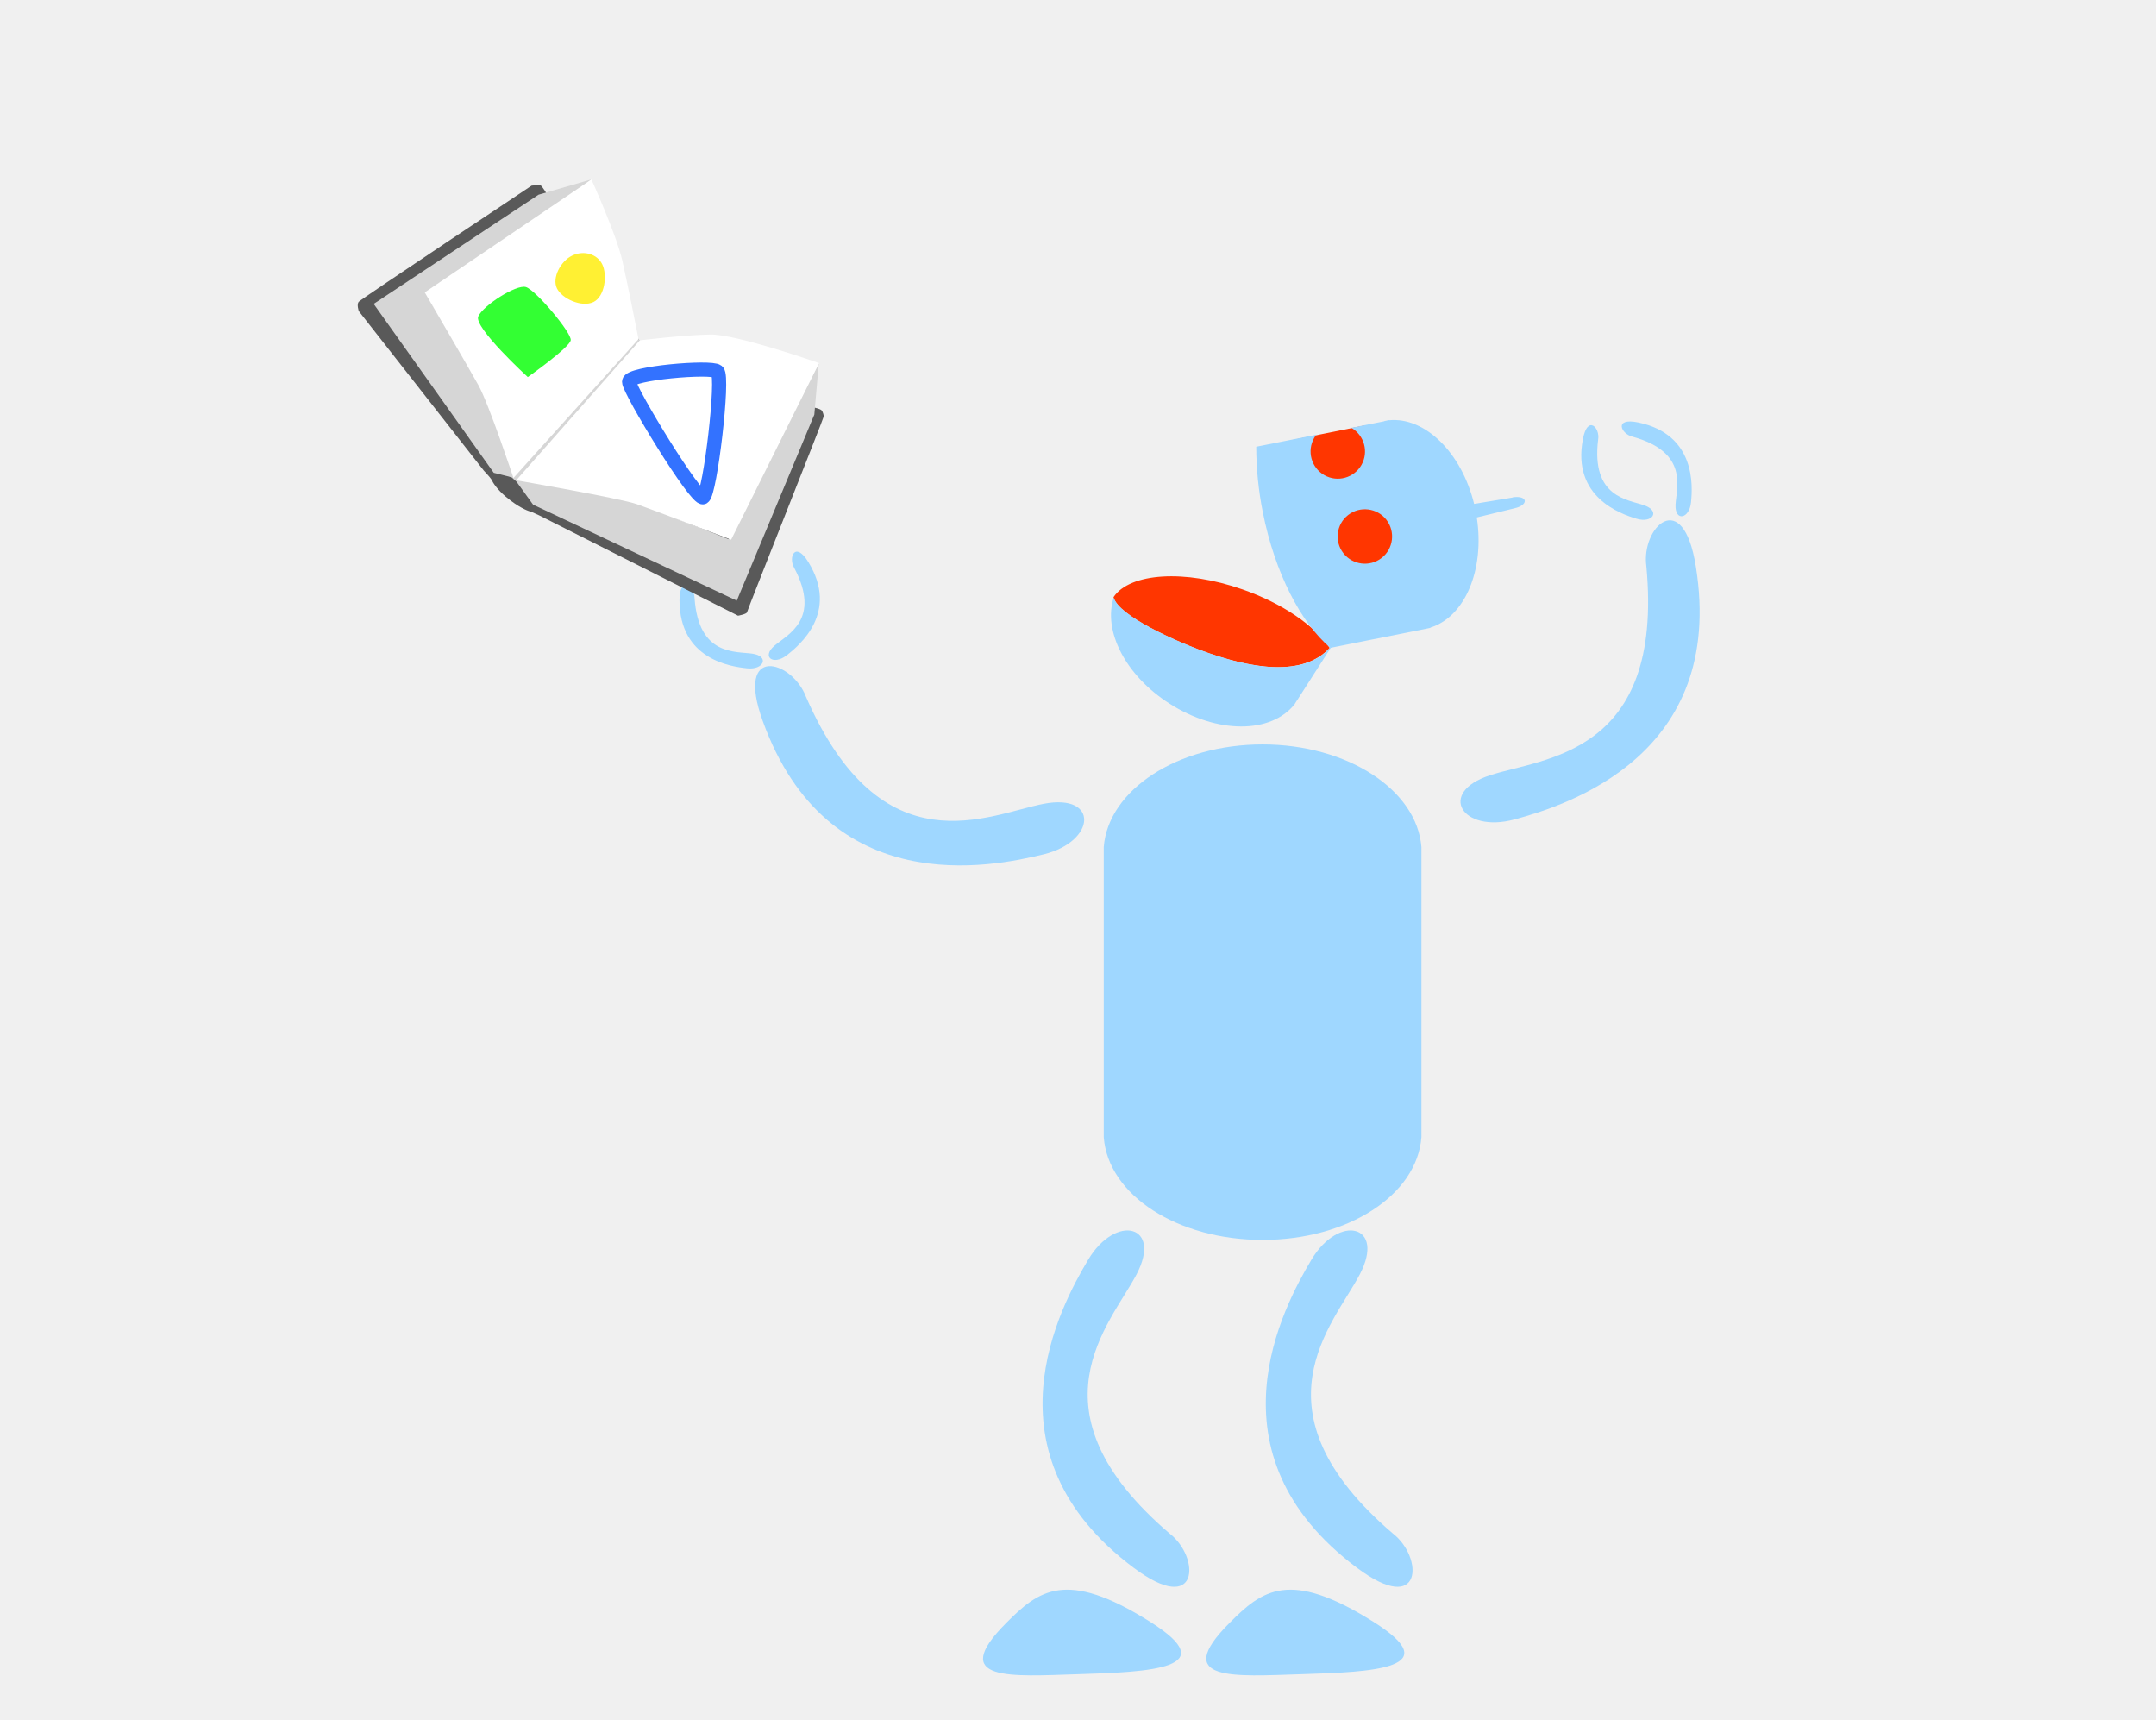
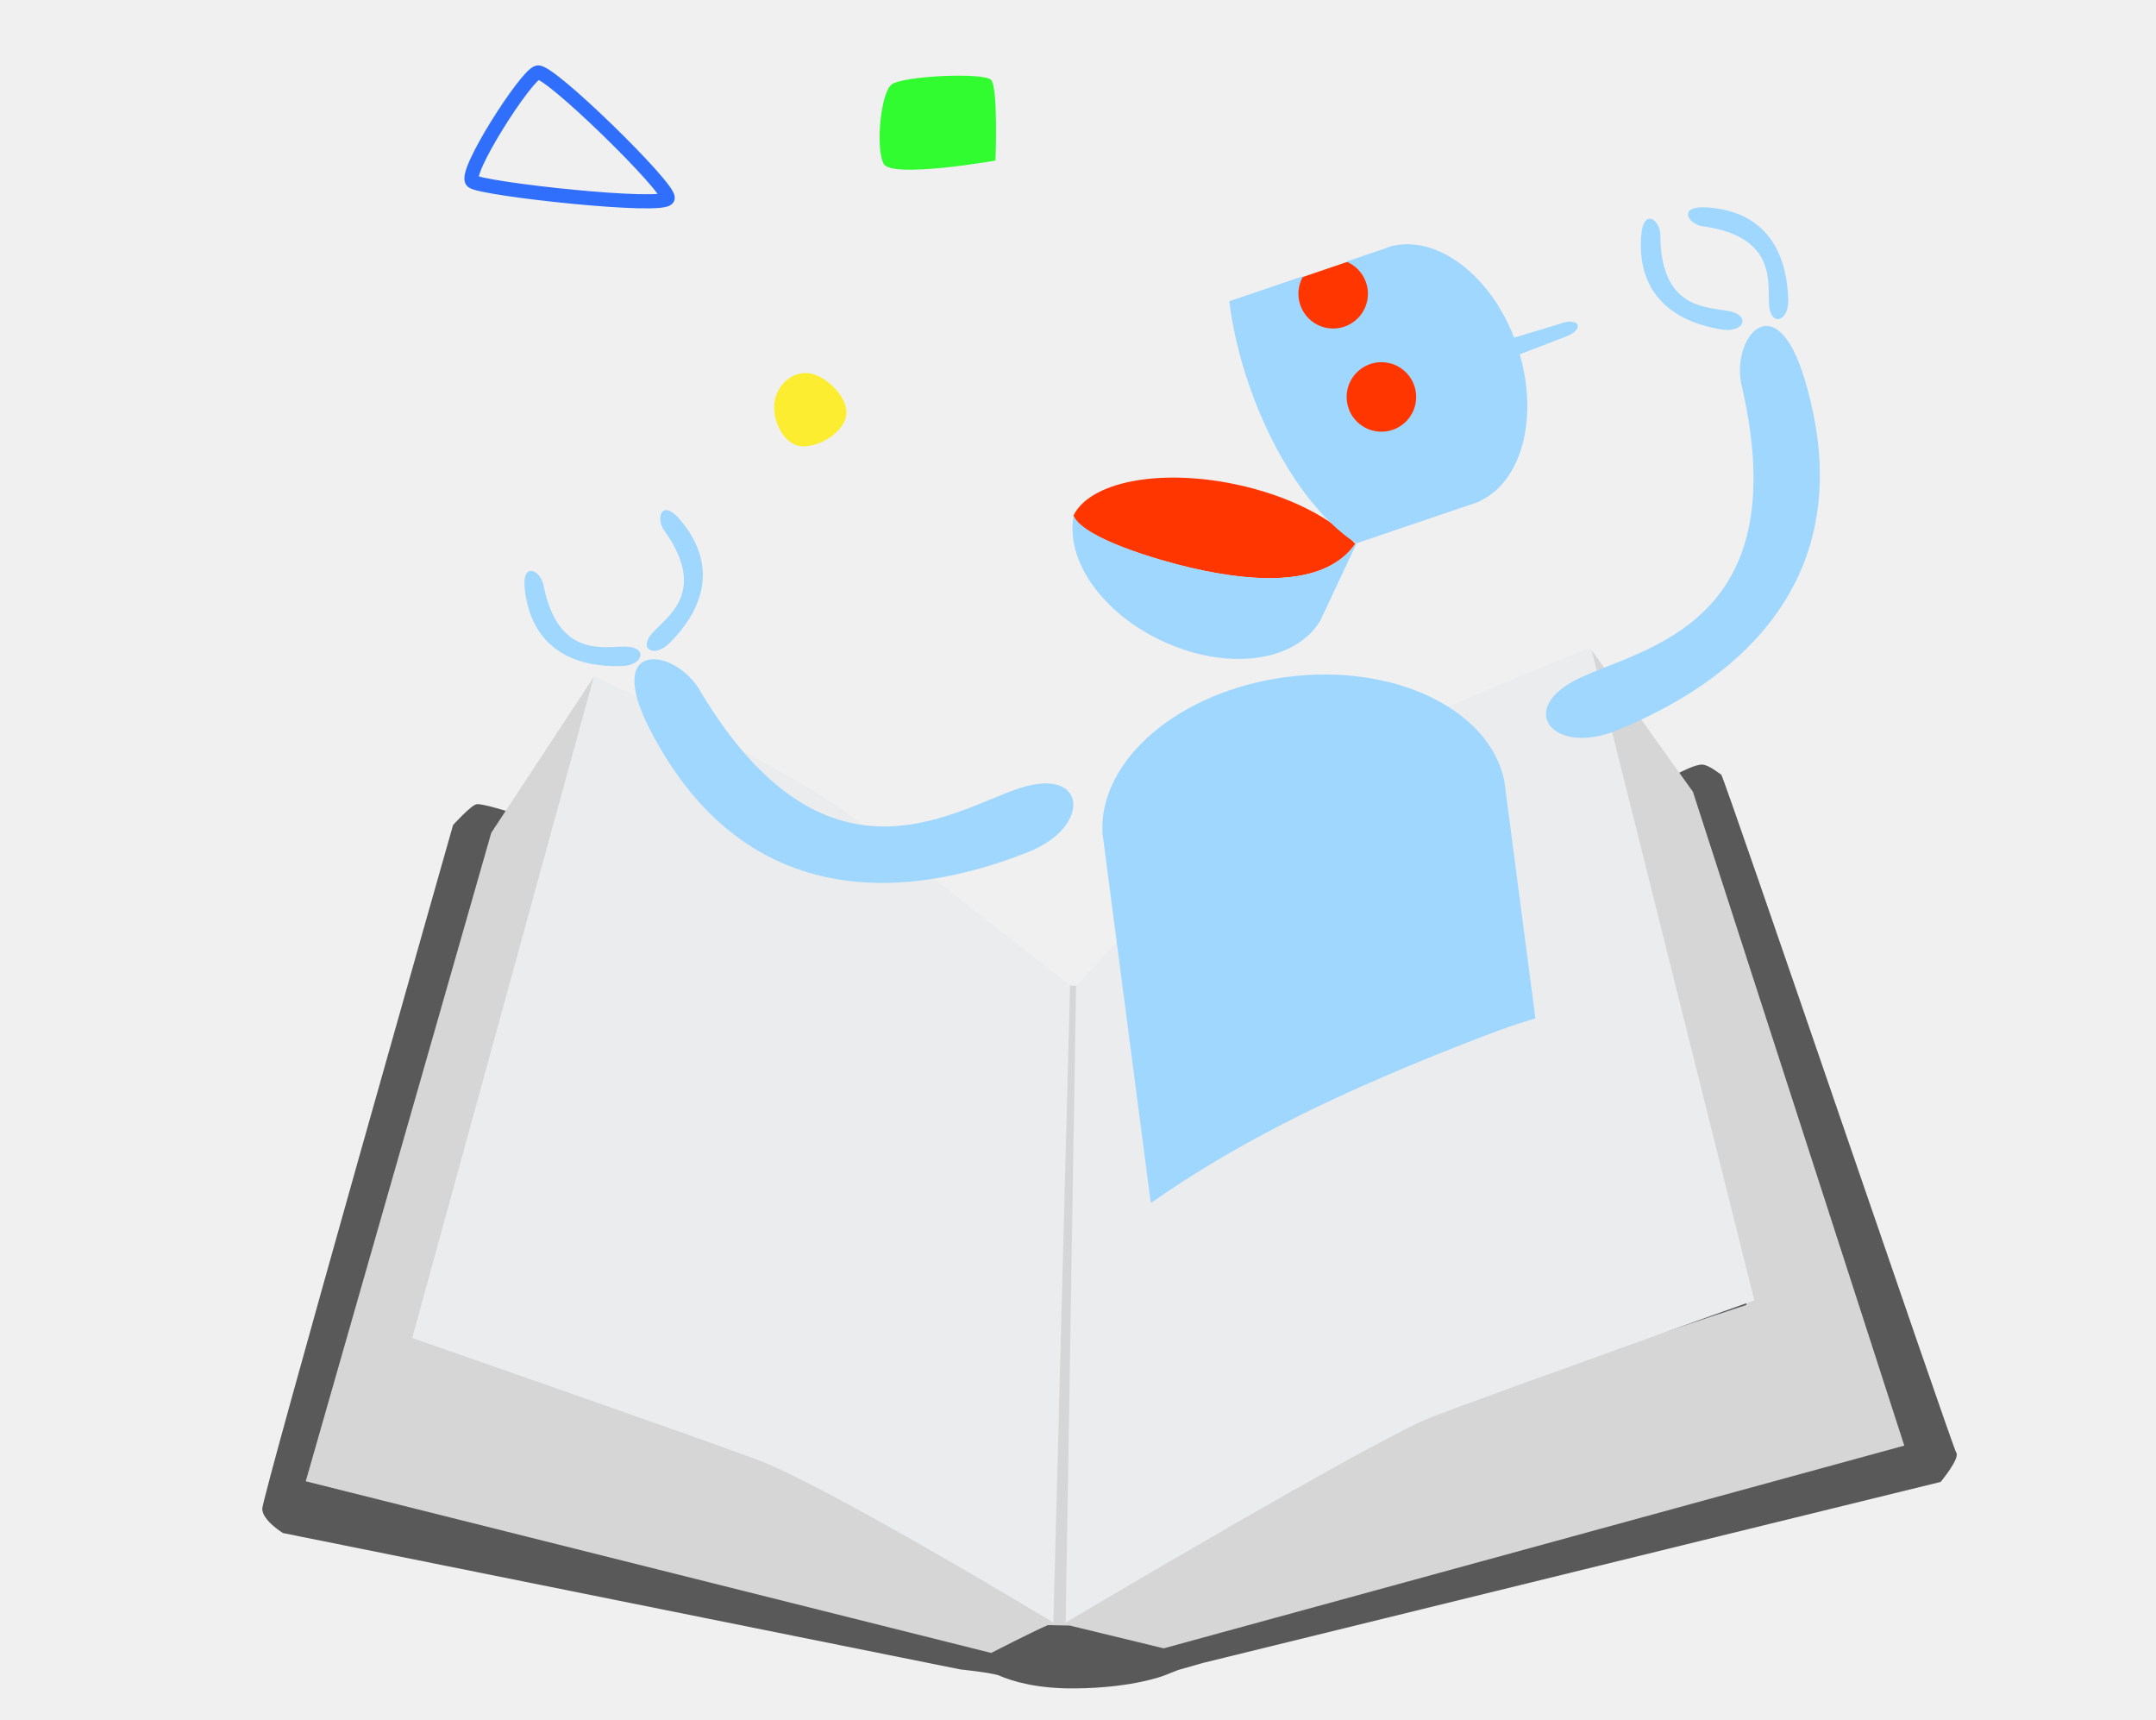
- <svg xmlns="http://www.w3.org/2000/svg" version="1.1" id="Layer_1" x="0px" y="0px" viewBox="0 0 3052.7 2434.2" style="enable-background:new 0 0 3052.7 2434.2;" xml:space="preserve">
+ <svg xmlns="http://www.w3.org/2000/svg" version="1.1" x="0px" y="0px" viewBox="0 0 3052.7 2434.2" style="enable-background:new 0 0 3052.7 2434.2;" xml:space="preserve">
  <style type="text/css">
- 	.st0{fill:#9FD7FF;}
- 	.st1{fill:#FF3600;}
- 	.st2{fill:#595959;}
- 	.st3{fill:#D6D6D6;}
- 	.st4{fill:#FFFFFF;}
+ 	.st0{fill:#595959;}
+ 	.st1{fill:#D6D6D6;}
+ 	.st2{fill:#EBECED;}
+ 	.st3{fill:#9FD7FF;}
+ 	.st4{fill:#FF3600;}
	.st5{opacity:0.8;fill:#FFEC00;}
	.st6{opacity:0.8;fill:#00FF00;}
	.st7{opacity:0.8;fill:none;stroke:#004FFF;stroke-width:20;stroke-miterlimit:10;}
</style>
-   <path id="Path_6" class="st0" d="M983.4,846.4c-0.4-16.9-21.5-32.1-21.3,3.7c0.3,83.4,72.5,93.6,96,96c23.4,2.4,31.6-17,7.6-20.7  C1041.6,921.7,989.1,929.1,983.4,846.4z" />
-   <path id="Path_1" class="st0" d="M2331.1,801.7c-7.8-54.7,51.9-114.3,70.1,0.5c42.8,267.2-182.9,337.8-256.8,357.8  c-73.9,20-110.3-37.8-34.8-62.5C2185,1072.7,2356.1,1069.6,2331.1,801.7z" />
-   <path id="Path_2" class="st0" d="M2311.7,618.2c-16.6-3.8-27.2-27.5,7.8-20.2c81.7,17,77.2,89.7,74.8,113.2  c-2.3,23.4-23,27.6-21.9,3.1C2373.7,690.1,2391.5,640.4,2311.7,618.2z" />
-   <path id="Path_3" class="st0" d="M2262.8,622.3c3-16.7-15-35.8-21.6-0.5c-15.6,81.8,53.3,105.7,75.9,112.5  c22.6,6.9,34.4-10.6,11.2-18.9C2305.3,707.1,2252.7,704.6,2262.8,622.3z" />
-   <path id="Path_4" class="st0" d="M1141.1,986.2c-19.5-51.6-100.8-75-61.2,34.3c91.8,254.6,323.5,207.1,397.9,188.9  c74.4-18.3,78.3-86.4,0.3-71.6C1400.1,1152.7,1248.8,1232.8,1141.1,986.2z" />
-   <path id="Path_5" class="st0" d="M1124.5,803.8c-8.7-14.7,1.3-38.6,20-8.2c43.8,71-12.1,117.7-30.8,132.2  c-18.7,14.4-35.8,2.3-17.2-13.7C1115,898.2,1163.2,877.1,1124.5,803.8z" />
-   <path id="Path_7" class="st1" d="M1824.7,637c-1.5,12.7-0.5,25.6,2.9,37.9c7.3,27.5,21.1,53.6,35.9,77.8c13,21.3,26.8,45.7,48,59.8  c14.6,9.6,31.7,14.9,48,21.8c7.8-9.3,15.2-18.9,22-29c7.7-11.2,15.4-23.7,17.7-37.3c2.5-15.2-0.6-31.8-3.8-46.7  c-3.5-15.4-8.7-30.3-15.4-44.6c-12.7-26.8-29.9-51-47.9-74.4L1827,623.5C1826,627.8,1825.2,632.4,1824.7,637z" />
-   <path id="Path_8" class="st1" d="M1576.6,846.2c8.3,26.4,87.7,61,121,73.5c74.5,27.9,147.4,38.6,185.1-2.5  c-21-31.2-66.2-62.8-123.3-82.8c-82-28.7-159.6-23.5-182.7,10.8C1576.9,845.5,1576.8,845.8,1576.6,846.2z" />
-   <path id="Path_9" class="st0" d="M1887.8,911.4c-36.2,47.9-112.1,37.5-189.9,8.2c-33.5-12.6-113-47.2-121-73.7  c-15.5,47.5,17,110.6,79.1,150.2c66.8,42.8,143.6,43.1,177.2,0.6l0,0l0.8-1.4l2.6-4.1c0.1-0.1,0.3-0.2,0.3-0.4  c0-0.2,0.1-0.3,0.3-0.4L1887.8,911.4z" />
-   <path id="Path_10" class="st0" d="M2091,732.5l53.6-13c9.2-2,15.1-6.8,14.3-10.9c-0.8-4.1-8.1-6.1-17.4-4.5l0,0.2l-0.3,0.1l0,0  l-54,8.9c-17.8-72.6-69.5-123.4-120.5-118.4l-0.1-0.3l-1.5,0.4l-4.9,1.1c-0.1,0.1-0.3,0.1-0.5,0.2s-0.3,0.1-0.5,0.2l-45.9,9.1  c18.5,10.6,24.9,34.1,14.4,52.6c-10.6,18.5-34.1,24.9-52.6,14.4c-18.5-10.6-24.9-34.1-14.4-52.6c0.9-1.6,1.9-3.1,3.1-4.6l-85.1,17  c0.1,31.3,3.2,62.5,9.4,93.1c17.1,86,54.3,156.8,95.6,191.6l140.2-28l1.5-0.4l-0.1-0.3C2074.3,873.2,2102.4,806.5,2091,732.5z   M1902.1,783.1c-13.1-16.8-10-41.1,6.8-54.1s41.1-10,54.1,6.8s10,41.1-6.8,54.1C1939.4,802.9,1915.2,799.9,1902.1,783.1  C1902.1,783.1,1902.1,783.1,1902.1,783.1z" />
-   <path id="Path_11" class="st0" d="M2012.6,1199.1c-6.4-80.9-104.6-145.3-224.9-145.3s-218.5,64.2-224.9,145.3v410.8  c6.4,82.2,104.6,145.3,224.9,145.3s218.5-63.1,224.9-145.3V1199.1z" />
-   <g>
-     <path class="st2" d="M1057.8,866.5c0.3-2.9,109.1-276,108.7-277.4c-0.4-1.4-1.2-6.1-3.1-8.2c-1.9-2.1-9.6-3.8-9.6-3.8l-248.3-94.8   L774.6,275c0,0-6.8-11.2-8.9-12.4c-2.1-1.2-13,0.2-13,0.2S511,423.4,507.9,427.2c-3.1,3.8,0.1,13.2,0.1,13.2l177,225.8   c0,0,8.3,8.7,10.5,12.1c3,6.1,8.9,14.9,20.6,24.8c18.6,15.7,31.7,20,31.7,20l5.8,2l9.7,4.4L1045,871.6   C1045,871.6,1057.5,869.4,1057.8,866.5z" />
-     <path class="st3" d="M1153,586.9l6.3-72.3l-127.8,248.7c-23.7-9.7-169.8-69.4-196.9-71.7c-18-1.5-52.7-5.3-77.1-8l150.7-199.7   l-7.4-7.1L726.6,673.5c-1-10.8-4.4-46.7-5-57.6c-0.6-10.6-82.9-142.6-111-187.4L837.2,254l-74.6,21.6L529.1,430.2l170,239.1   c0,0,18.4,4.4,25.4,6.5l6.8,6l23.5,32.6l288.4,135.9L1153,586.9z" />
-     <path class="st4" d="M730.9,679.9c0,0,146.9,25.4,170.8,33.8c23.9,8.4,133.5,50.3,133.5,50.3L1159.7,514c0,0-116.5-41-153.8-40.4   c-37.3,0.5-100,8.2-100,8.2L730.9,679.9z" />
-     <path class="st4" d="M727,676.6c0,0-34.6-104.3-49.6-131.3c-15-27-76-131.4-76-131.4l236-159.8c0,0,35.4,77.8,43.9,115.5   S904.1,480,904.1,480L727,676.6z" />
-     <path class="st5" d="M840.2,427.6c-16.5,7.9-44.6-4.7-51.7-19.5c-7.1-14.8,5.2-38.4,21.6-46.3c16.5-7.9,35.6-2.3,42.7,12.5   C860,389,856.7,419.6,840.2,427.6z" />
-     <path class="st6" d="M747.3,533.8c0,0-77-70.5-70.1-85.9c6.9-15.5,53.6-45.4,67.3-41.6c13.6,3.7,65.1,64.9,63.6,75.3   C806.6,491.9,747.3,533.8,747.3,533.8z" />
-     <path class="st7" d="M995.7,703.9c-9.7,5.6-105.2-151.4-105-163.6c0.2-12.2,115.8-22,125.1-14.5S1005.4,698.3,995.7,703.9z" />
+   <g id="Layer_2">
+     <g>
+       <path class="st0" d="M2769.9,2056.4c-5.6-8-328.7-957.2-332.8-959.8c-4.1-2.6-16.7-13.1-26.2-14.2c-9.5-1.1-33.2,11.5-33.2,11.5    l-853.8,304.3l-798.6-247.5c0,0-42.5-13.8-50.6-12.2c-8.1,1.6-33.2,29.4-33.2,29.4s-270.6,951.5-270.2,968.1    c0.4,16.6,29.4,34.2,29.4,34.2l958.9,193c0,0,40.9,4.2,54,8.3c21.1,9.2,56,19.1,108.4,18.6c82.9-0.7,126.5-18.3,126.5-18.3    l19.5-7.7l35.1-10l1044.7-256.3C2747.9,2097.7,2775.5,2064.4,2769.9,2056.4z" />
+       <path class="st1" d="M2397,1120.8l-144-201.3l219.9,927.7c-83,27.3-593.8,196.3-669.2,250.4c-50,35.9-148.4,103-217.6,150    l-51.8-851.3l-34.8-2l-15.7,895.7c-26.6-25.7-115-111.3-140.6-138.1c-25-26.3-531-185.9-702.9-239.6l200.8-954.7l-145.5,221.3    l-262.7,918l970.5,243c0,0,57.5-29.6,80.3-39.4l30.9,0.6l133.1,32.3l1048.6-287L2397,1120.8z" />
+       <path class="st2" d="M1508.9,2296.9c0,0,437-259.5,517.6-290.7c80.7-31.1,457.5-165.4,457.5-165.4l-231.3-924    c0,0-392.6,151.8-488.2,235.9c-95.6,84.1-240.9,242.8-240.9,242.8L1508.9,2296.9z" />
+       <path class="st2" d="M1491.5,2296.9c0,0-320.7-193.8-419.5-230.6s-488.3-172.2-488.3-172.2l257.4-937.1c0,0,264.2,123.3,369.5,202    c105.4,78.7,304.5,236,304.5,236L1491.5,2296.9z" />
+     </g>
  </g>
-   <path class="st0" d="M1656.1,2170.9c43.7,33.8,42.4,118.3-50.7,48.6c-216.9-162.1-104-370.1-64.8-436  c39.2-65.9,105.6-49.7,68.6,20.6C1572.2,1874.5,1451.5,1995.9,1656.1,2170.9z" />
-   <path class="st0" d="M1628.3,2295.7c-119.2-75-157.5-44.5-203.8,2c-82.9,83.3,7.5,75.2,101.5,72.3  C1627.9,2366.9,1734.3,2362.4,1628.3,2295.7z" />
-   <path class="st0" d="M1972.2,2170.9c43.7,33.8,42.4,118.3-50.7,48.6c-216.9-162.1-104-370.1-64.8-436  c39.2-65.9,105.6-49.7,68.6,20.6C1888.4,1874.5,1767.6,1995.9,1972.2,2170.9z" />
-   <path class="st0" d="M1944.4,2295.7c-119.2-75-157.5-44.5-203.8,2c-82.9,83.3,7.5,75.2,101.5,72.3  C1944.1,2366.9,2050.4,2362.4,1944.4,2295.7z" />
+   <g id="Layer_1">
+     <path id="Path_6" class="st3" d="M769.7,829.1c-3.3-21.4-32.5-37.1-26.3,8.2c14.1,105.4,107.2,106.4,137.3,105.6   c30-0.9,37.1-26.7,6.1-27.5C855.7,914.6,790.6,932.7,769.7,829.1z" />
+     <path id="Path_1" class="st3" d="M2466.9,549.5c-18.9-67.9,46.7-153.2,88.8-11c98.4,330.9-175.4,457.6-265.6,495.1   c-90.1,37.5-145.7-29.6-54.4-73.3C2327.1,916.4,2542.9,884.2,2466.9,549.5z" />
+     <path id="Path_2" class="st3" d="M2412.1,320.5c-21.6-2-38.9-30.3,6.5-26.8c106.1,8,112.4,100.6,113.4,130.9   c0.9,30-24.5,38.8-27.1,7.6C2502.4,401.2,2516.7,335.4,2412.1,320.5z" />
+     <path id="Path_3" class="st3" d="M2350.9,333.8c1-21.6-24.9-42.8-27.3,3c-6.2,106.1,84.9,124.9,114.6,129.7   c29.8,4.9,41.7-19.1,11.1-25.8C2418.7,434,2351.7,439.6,2350.9,333.8z" />
+     <path id="Path_4" class="st3" d="M992.3,979.8c-33.3-62.1-139.9-78.2-71.7,53.6c158.3,306.8,443.5,208.4,534.5,173.1   c91.1-35.5,84.7-122.3-11.5-90.7C1347.4,1147.5,1169.3,1273.8,992.3,979.8z" />
+     <path id="Path_5" class="st3" d="M941.1,751.8c-13.4-17.2-4.8-49.1,23.9-13.7c67.1,82.5,4.2,150.9-17.1,172.3s-44.9,8.8-24.1-14.5   C944.6,872.8,1002.2,838.1,941.1,751.8z" />
+     <path id="Path_7" class="st4" d="M1799.1,424.9c0.2,16.3,3.6,32.4,10,47.4c13.8,33.6,35.5,64.4,58.2,92.4   c20,24.8,41.4,53.3,70.6,67.7c20.1,9.8,42.6,13.6,64.3,19.7c8.4-13,16.1-26.4,23-40.3c8-15.4,15.6-32.5,16.2-50.1   c0.6-19.6-6-40.1-12.5-58.4c-7-18.9-16-36.9-26.9-53.8c-20.5-31.7-46.2-59.5-72.9-86.1l-129.4,44   C1799.3,413.1,1799.1,419,1799.1,424.9z" />
+     <path id="Path_8" class="st4" d="M1520,730.7c14.9,32,121,62.7,165.3,73c98.8,23,192.8,24.4,233.7-33.8   c-31.7-36-94.1-68.4-169.6-84.3c-108.4-22.8-205.8-3.3-229.3,43.9C1520.2,729.7,1520.1,730.1,1520,730.7z" />
+     <path id="Path_9" class="st3" d="M1924.3,761.6c-37.8,66.6-135.6,66-238.9,41.9c-44.4-10.4-150.8-41-165.2-73.2   c-11.7,62.7,39.8,137,124.9,176.9c91.5,43,188.8,30.7,224.3-28.6l0,0l0.8-1.9l2.6-5.6c0-0.2,0.3-0.3,0.3-0.5c0-0.2,0.1-0.4,0.3-0.5   L1924.3,761.6z" />
+     <path id="Path_10" class="st3" d="M2151.8,501.6l65.7-25.3c11.3-4,18-11.1,16.3-16.1s-11.3-6.4-22.7-2.8l0,0.3l-0.4,0.1l0,0   l-66.8,20.2c-34.5-88.9-108.4-144.6-172-129.9l-0.1-0.4l-1.8,0.7l-6,2.1c-0.1,0.1-0.4,0.1-0.6,0.3c-0.1,0.1-0.4,0.1-0.6,0.3   l-56.5,19.2c25.1,10.3,37.2,39,26.9,64.2c-10.3,25.1-39,37.2-64.2,26.9c-25.1-10.3-37.2-39-26.9-64.2c0.9-2.2,1.9-4.3,3.1-6.3   l-104.8,35.6c5.3,39.6,14.4,78.5,27.4,116.2c35.9,105.9,94.6,189.3,152.6,226.5l172.7-58.6l1.8-0.7l-0.1-0.4   C2154,682.3,2178.5,593.3,2151.8,501.6z M1921.3,596.9c-19.3-19.1-19.5-50.3-0.3-69.6c19.1-19.3,50.3-19.5,69.6-0.3   c19.3,19.1,19.5,50.3,0.3,69.6C1971.8,615.8,1940.6,616,1921.3,596.9C1921.3,596.9,1921.3,596.9,1921.3,596.9z" />
+     <path class="st3" d="M1628.9,1698.8c0.3,1.3,0.6,2.6,0.9,4c94.6-66.4,197.5-120.4,303.1-167.2c55.1-24.4,110.9-47.1,167.2-68.6   c24.2-9.3,48.8-18.1,73.9-25.4l-44.1-336.7c-21.5-101.3-156.4-166.4-308.5-146.5c-152.1,19.9-265.8,117.4-260.4,221L1628.9,1698.8z   " />
+     <path class="st5" d="M1197.9,589.7c-5.4,25.5-44.1,46.3-67.1,41.5c-23-4.8-38.9-39.3-33.6-64.8c5.4-25.5,28.3-42.3,51.3-37.5   C1171.4,533.8,1203.2,564.2,1197.9,589.7z" />
+     <path class="st6" d="M1409.5,227.3c0,0-146.8,25.8-158.3,4.6s-4.7-100.2,11.4-112.4s130.1-17.2,140.6-6.5   C1413.6,123.7,1409.5,227.3,1409.5,227.3z" />
+     <path class="st7" d="M945.4,280.3c-2,15.8-262.9-12.6-276.5-23.5c-13.6-10.9,75.9-150.3,92.4-154.2S947.4,264.5,945.4,280.3z" />
+   </g>
</svg>
